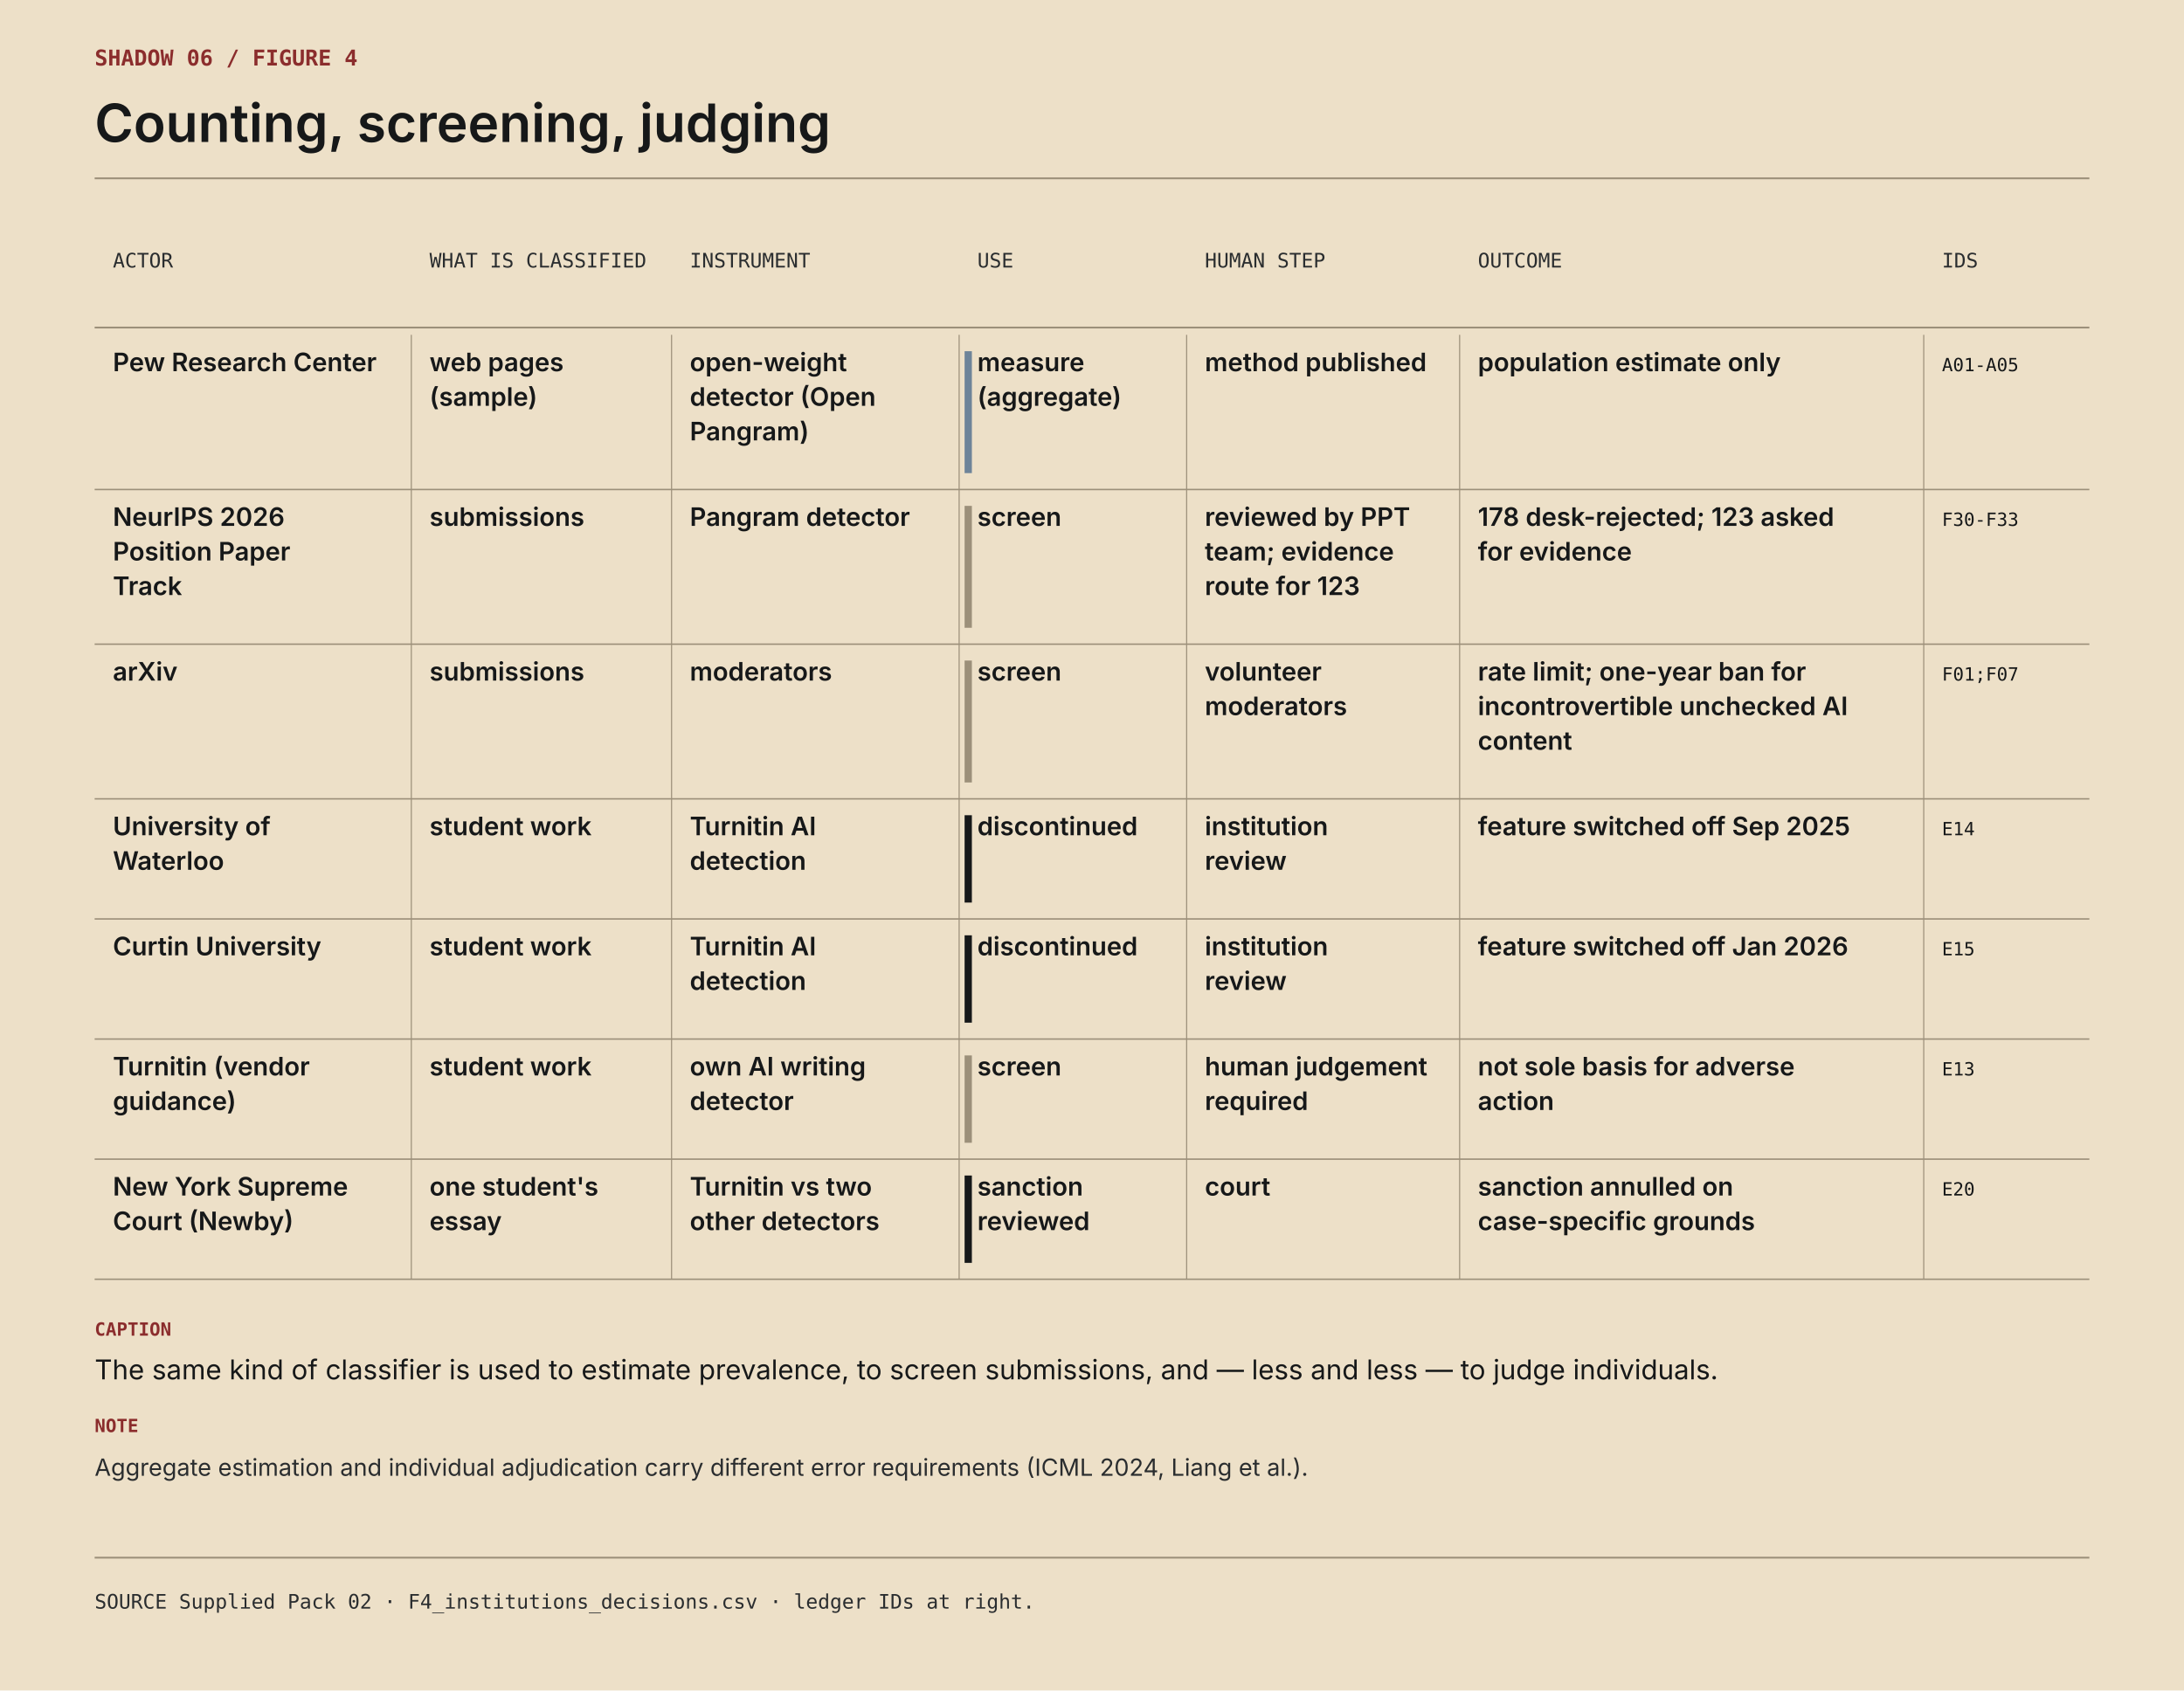
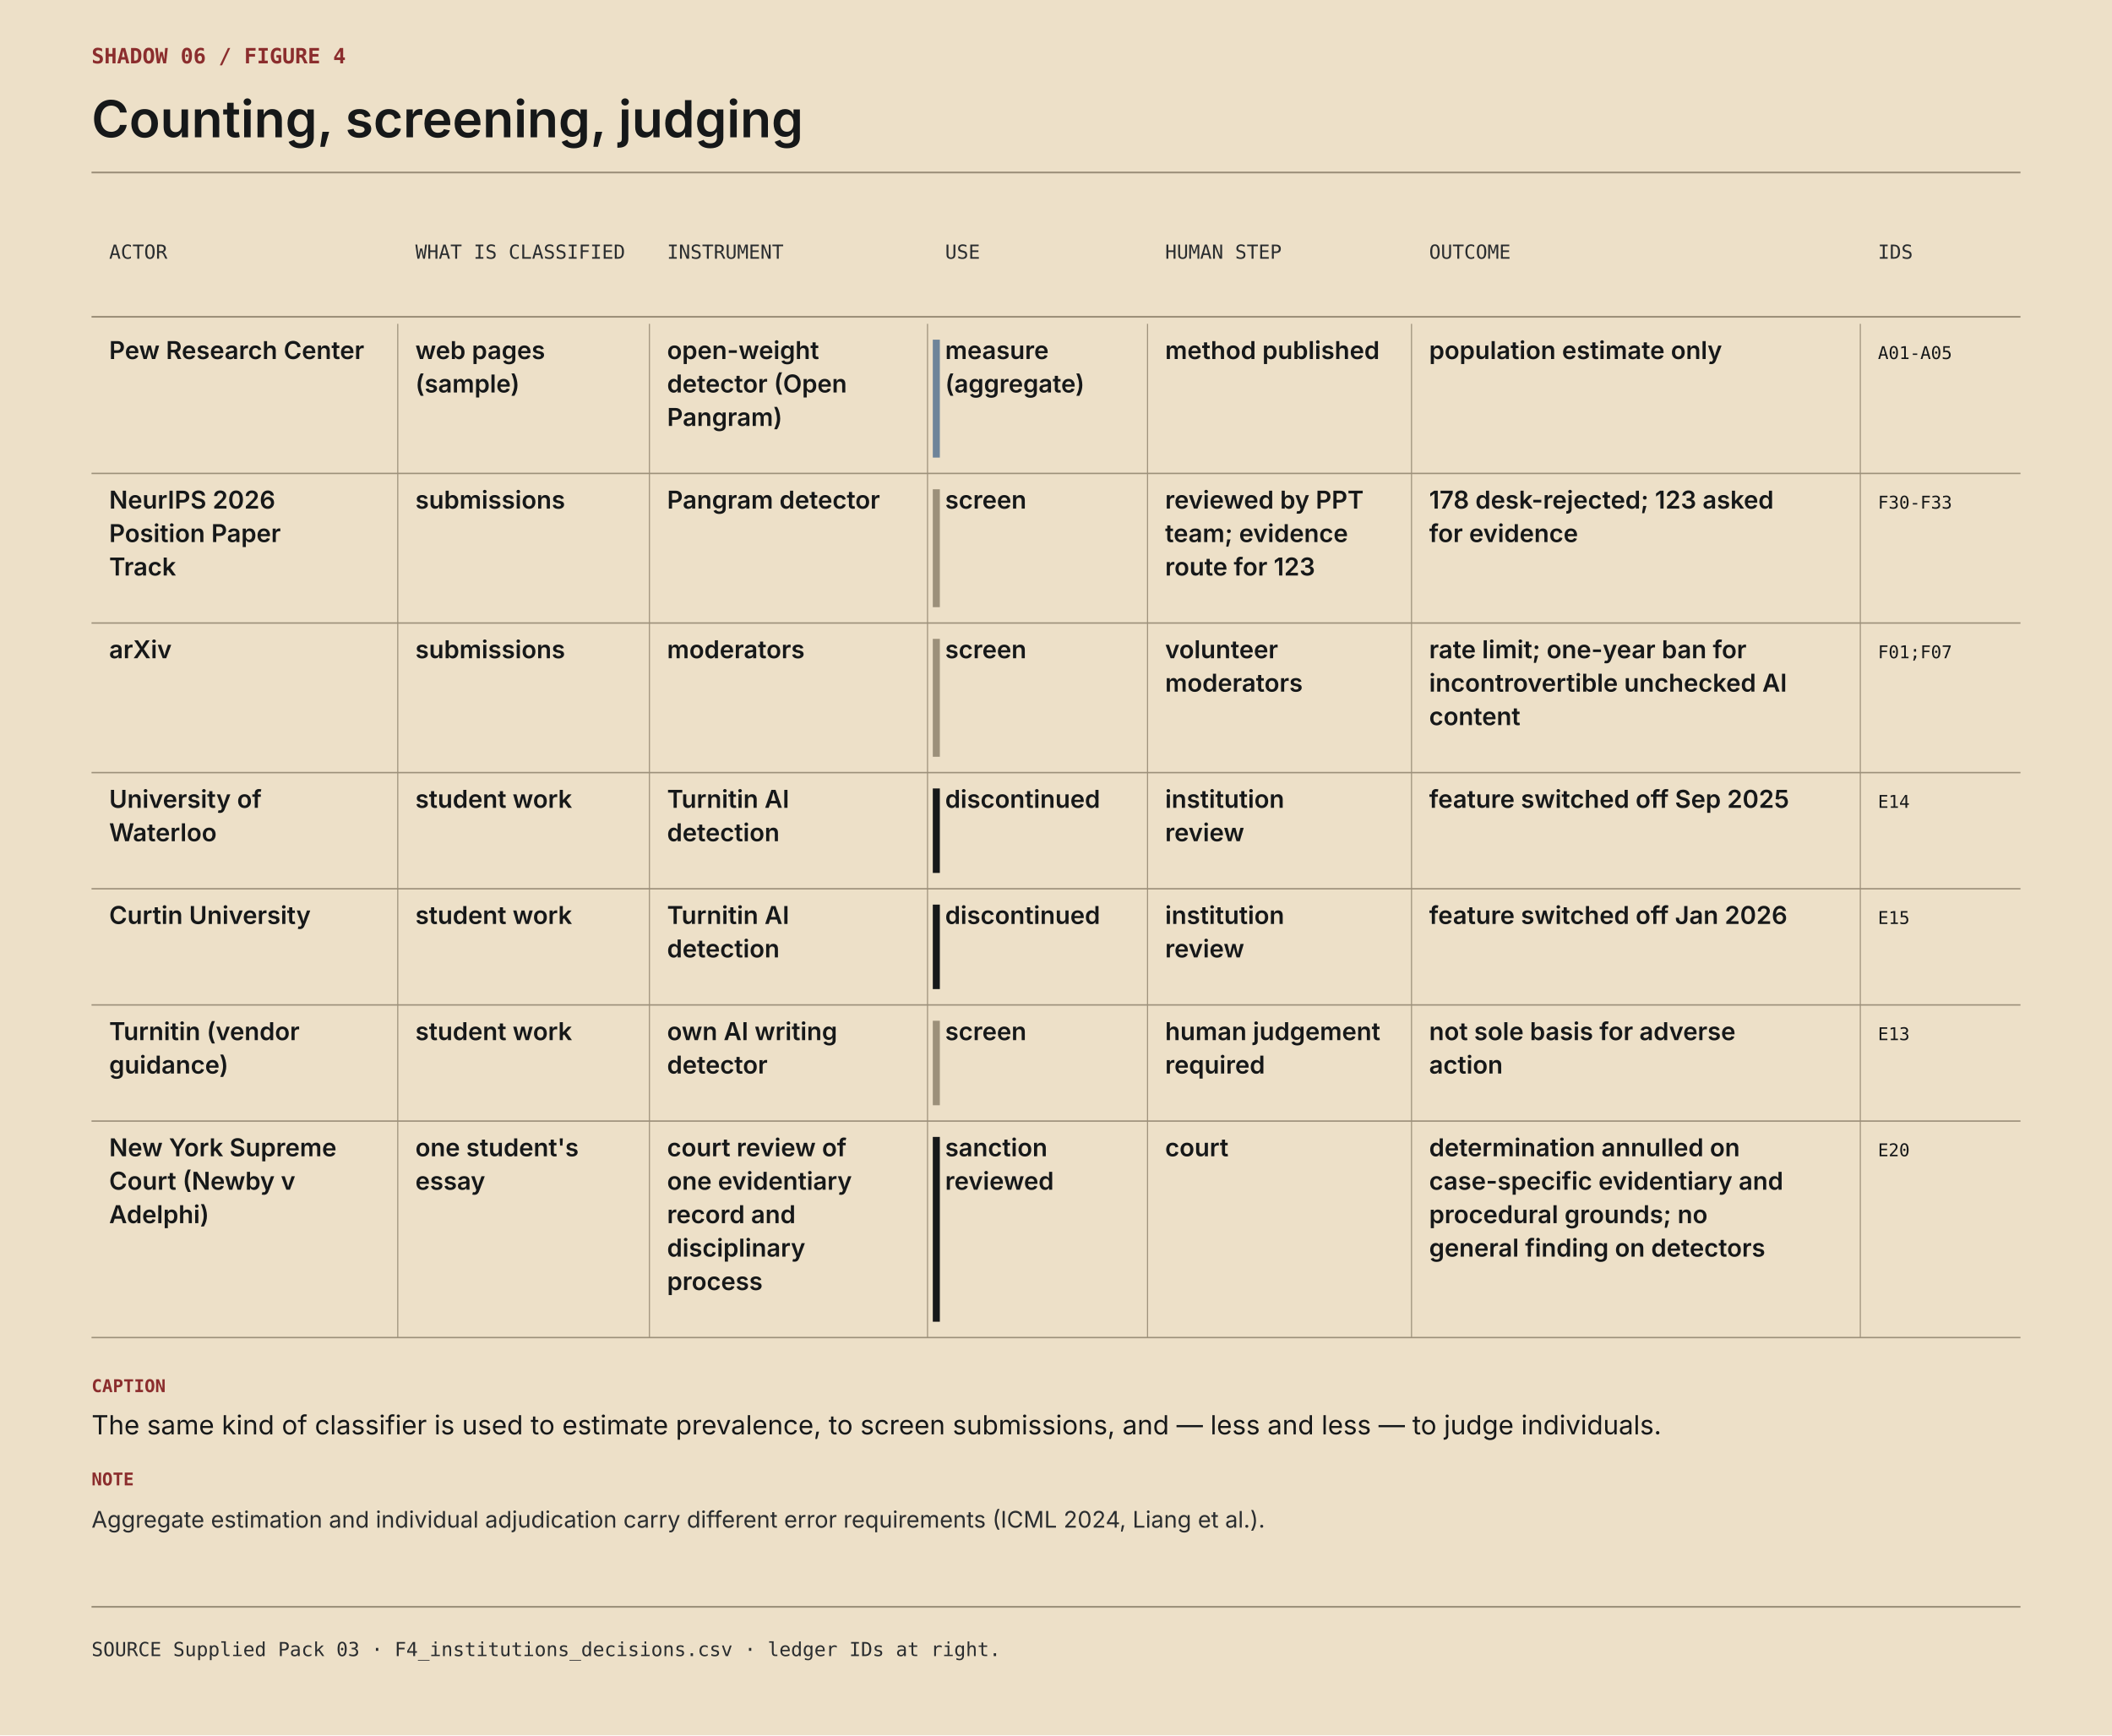
- <svg xmlns="http://www.w3.org/2000/svg" width="1200" height="929" viewBox="0 0 1200 929" role="img" aria-labelledby="title desc">
-   <rect width="1200" height="929" fill="#EDE0C8" />
+ <svg xmlns="http://www.w3.org/2000/svg" width="1200" height="986" viewBox="0 0 1200 986" role="img" aria-labelledby="title desc">
+   <rect width="1200" height="986" fill="#EDE0C8" />
  <text x="52" y="36" fill="#8B2D2D" font-family="JetBrains Mono,monospace" font-size="12" font-weight="600" text-anchor="start">SHADOW 06  /  FIGURE 4</text>
  <text x="52" y="78" fill="#161819" font-family="Inter,Arial,sans-serif" font-size="29" font-weight="600" text-anchor="start">Counting, screening, judging</text>
  <line x1="52" y1="98" x2="1148" y2="98" stroke="#9C907A" stroke-width="1" />
  <text x="62" y="147" fill="#2A2D2F" font-family="JetBrains Mono,monospace" font-size="11" font-weight="400" text-anchor="start">ACTOR</text>
  <text x="236" y="147" fill="#2A2D2F" font-family="JetBrains Mono,monospace" font-size="11" font-weight="400" text-anchor="start">WHAT IS CLASSIFIED</text>
  <text x="379" y="147" fill="#2A2D2F" font-family="JetBrains Mono,monospace" font-size="11" font-weight="400" text-anchor="start">INSTRUMENT</text>
  <text x="537" y="147" fill="#2A2D2F" font-family="JetBrains Mono,monospace" font-size="11" font-weight="400" text-anchor="start">USE</text>
  <text x="662" y="147" fill="#2A2D2F" font-family="JetBrains Mono,monospace" font-size="11" font-weight="400" text-anchor="start">HUMAN STEP</text>
  <text x="812" y="147" fill="#2A2D2F" font-family="JetBrains Mono,monospace" font-size="11" font-weight="400" text-anchor="start">OUTCOME</text>
  <text x="1067" y="147" fill="#2A2D2F" font-family="JetBrains Mono,monospace" font-size="11" font-weight="400" text-anchor="start">IDS</text>
  <line x1="52" y1="180" x2="1148" y2="180" stroke="#9C907A" stroke-width="1" />
  <rect x="530" y="193" width="4" height="67" fill="#6E8499" data-use-category="measure" data-use-row="0" />
  <g data-row="0" data-field="actor" data-value="Pew Research Center">
    <text x="62" y="204" fill="#161819" font-family="Inter,Arial,sans-serif" font-size="14" font-weight="600" text-anchor="start">Pew Research Center</text>
  </g>
  <line x1="226" y1="184" x2="226" y2="269" stroke="#9C907A" stroke-width="0.6" />
  <g data-row="0" data-field="what_is_classified" data-value="web pages (sample)">
    <text x="236" y="204" fill="#161819" font-family="Inter,Arial,sans-serif" font-size="14" font-weight="600" text-anchor="start">web pages</text>
    <text x="236" y="223" fill="#161819" font-family="Inter,Arial,sans-serif" font-size="14" font-weight="600" text-anchor="start">(sample)</text>
  </g>
  <line x1="369" y1="184" x2="369" y2="269" stroke="#9C907A" stroke-width="0.6" />
  <g data-row="0" data-field="instrument" data-value="open-weight detector (Open Pangram)">
    <text x="379" y="204" fill="#161819" font-family="Inter,Arial,sans-serif" font-size="14" font-weight="600" text-anchor="start">open-weight</text>
    <text x="379" y="223" fill="#161819" font-family="Inter,Arial,sans-serif" font-size="14" font-weight="600" text-anchor="start">detector (Open</text>
    <text x="379" y="242" fill="#161819" font-family="Inter,Arial,sans-serif" font-size="14" font-weight="600" text-anchor="start">Pangram)</text>
  </g>
  <line x1="527" y1="184" x2="527" y2="269" stroke="#9C907A" stroke-width="0.6" />
  <g data-row="0" data-field="use" data-value="measure (aggregate)">
    <text x="537" y="204" fill="#161819" font-family="Inter,Arial,sans-serif" font-size="14" font-weight="600" text-anchor="start">measure</text>
    <text x="537" y="223" fill="#161819" font-family="Inter,Arial,sans-serif" font-size="14" font-weight="600" text-anchor="start">(aggregate)</text>
  </g>
  <line x1="652" y1="184" x2="652" y2="269" stroke="#9C907A" stroke-width="0.6" />
  <g data-row="0" data-field="human_step" data-value="method published">
    <text x="662" y="204" fill="#161819" font-family="Inter,Arial,sans-serif" font-size="14" font-weight="600" text-anchor="start">method published</text>
  </g>
  <line x1="802" y1="184" x2="802" y2="269" stroke="#9C907A" stroke-width="0.6" />
  <g data-row="0" data-field="outcome" data-value="population estimate only">
    <text x="812" y="204" fill="#161819" font-family="Inter,Arial,sans-serif" font-size="14" font-weight="600" text-anchor="start">population estimate only</text>
  </g>
  <line x1="1057" y1="184" x2="1057" y2="269" stroke="#9C907A" stroke-width="0.6" />
  <g data-row="0" data-field="rows" data-value="A01-A05">
    <text x="1067" y="204" fill="#161819" font-family="JetBrains Mono,monospace" font-size="10" font-weight="400" text-anchor="start">A01-A05</text>
  </g>
  <line x1="52" y1="269" x2="1148" y2="269" stroke="#9C907A" stroke-width="0.8" />
  <rect x="530" y="278" width="4" height="67" fill="#9C907A" data-use-category="screen" data-use-row="1" />
  <g data-row="1" data-field="actor" data-value="NeurIPS 2026 Position Paper Track">
    <text x="62" y="289" fill="#161819" font-family="Inter,Arial,sans-serif" font-size="14" font-weight="600" text-anchor="start">NeurIPS 2026</text>
    <text x="62" y="308" fill="#161819" font-family="Inter,Arial,sans-serif" font-size="14" font-weight="600" text-anchor="start">Position Paper</text>
    <text x="62" y="327" fill="#161819" font-family="Inter,Arial,sans-serif" font-size="14" font-weight="600" text-anchor="start">Track</text>
  </g>
  <line x1="226" y1="269" x2="226" y2="354" stroke="#9C907A" stroke-width="0.6" />
  <g data-row="1" data-field="what_is_classified" data-value="submissions">
    <text x="236" y="289" fill="#161819" font-family="Inter,Arial,sans-serif" font-size="14" font-weight="600" text-anchor="start">submissions</text>
  </g>
  <line x1="369" y1="269" x2="369" y2="354" stroke="#9C907A" stroke-width="0.6" />
  <g data-row="1" data-field="instrument" data-value="Pangram detector">
    <text x="379" y="289" fill="#161819" font-family="Inter,Arial,sans-serif" font-size="14" font-weight="600" text-anchor="start">Pangram detector</text>
  </g>
  <line x1="527" y1="269" x2="527" y2="354" stroke="#9C907A" stroke-width="0.6" />
  <g data-row="1" data-field="use" data-value="screen">
    <text x="537" y="289" fill="#161819" font-family="Inter,Arial,sans-serif" font-size="14" font-weight="600" text-anchor="start">screen</text>
  </g>
  <line x1="652" y1="269" x2="652" y2="354" stroke="#9C907A" stroke-width="0.6" />
  <g data-row="1" data-field="human_step" data-value="reviewed by PPT team; evidence route for 123">
    <text x="662" y="289" fill="#161819" font-family="Inter,Arial,sans-serif" font-size="14" font-weight="600" text-anchor="start">reviewed by PPT</text>
    <text x="662" y="308" fill="#161819" font-family="Inter,Arial,sans-serif" font-size="14" font-weight="600" text-anchor="start">team; evidence</text>
    <text x="662" y="327" fill="#161819" font-family="Inter,Arial,sans-serif" font-size="14" font-weight="600" text-anchor="start">route for 123</text>
  </g>
  <line x1="802" y1="269" x2="802" y2="354" stroke="#9C907A" stroke-width="0.6" />
  <g data-row="1" data-field="outcome" data-value="178 desk-rejected; 123 asked for evidence">
    <text x="812" y="289" fill="#161819" font-family="Inter,Arial,sans-serif" font-size="14" font-weight="600" text-anchor="start">178 desk-rejected; 123 asked</text>
    <text x="812" y="308" fill="#161819" font-family="Inter,Arial,sans-serif" font-size="14" font-weight="600" text-anchor="start">for evidence</text>
  </g>
  <line x1="1057" y1="269" x2="1057" y2="354" stroke="#9C907A" stroke-width="0.6" />
  <g data-row="1" data-field="rows" data-value="F30-F33">
    <text x="1067" y="289" fill="#161819" font-family="JetBrains Mono,monospace" font-size="10" font-weight="400" text-anchor="start">F30-F33</text>
  </g>
  <line x1="52" y1="354" x2="1148" y2="354" stroke="#9C907A" stroke-width="0.8" />
  <rect x="530" y="363" width="4" height="67" fill="#9C907A" data-use-category="screen" data-use-row="2" />
  <g data-row="2" data-field="actor" data-value="arXiv">
    <text x="62" y="374" fill="#161819" font-family="Inter,Arial,sans-serif" font-size="14" font-weight="600" text-anchor="start">arXiv</text>
  </g>
  <line x1="226" y1="354" x2="226" y2="439" stroke="#9C907A" stroke-width="0.6" />
  <g data-row="2" data-field="what_is_classified" data-value="submissions">
    <text x="236" y="374" fill="#161819" font-family="Inter,Arial,sans-serif" font-size="14" font-weight="600" text-anchor="start">submissions</text>
  </g>
  <line x1="369" y1="354" x2="369" y2="439" stroke="#9C907A" stroke-width="0.6" />
  <g data-row="2" data-field="instrument" data-value="moderators">
    <text x="379" y="374" fill="#161819" font-family="Inter,Arial,sans-serif" font-size="14" font-weight="600" text-anchor="start">moderators</text>
  </g>
  <line x1="527" y1="354" x2="527" y2="439" stroke="#9C907A" stroke-width="0.6" />
  <g data-row="2" data-field="use" data-value="screen">
    <text x="537" y="374" fill="#161819" font-family="Inter,Arial,sans-serif" font-size="14" font-weight="600" text-anchor="start">screen</text>
  </g>
  <line x1="652" y1="354" x2="652" y2="439" stroke="#9C907A" stroke-width="0.6" />
  <g data-row="2" data-field="human_step" data-value="volunteer moderators">
    <text x="662" y="374" fill="#161819" font-family="Inter,Arial,sans-serif" font-size="14" font-weight="600" text-anchor="start">volunteer</text>
    <text x="662" y="393" fill="#161819" font-family="Inter,Arial,sans-serif" font-size="14" font-weight="600" text-anchor="start">moderators</text>
  </g>
  <line x1="802" y1="354" x2="802" y2="439" stroke="#9C907A" stroke-width="0.6" />
  <g data-row="2" data-field="outcome" data-value="rate limit; one-year ban for incontrovertible unchecked AI content">
    <text x="812" y="374" fill="#161819" font-family="Inter,Arial,sans-serif" font-size="14" font-weight="600" text-anchor="start">rate limit; one-year ban for</text>
    <text x="812" y="393" fill="#161819" font-family="Inter,Arial,sans-serif" font-size="14" font-weight="600" text-anchor="start">incontrovertible unchecked AI</text>
    <text x="812" y="412" fill="#161819" font-family="Inter,Arial,sans-serif" font-size="14" font-weight="600" text-anchor="start">content</text>
  </g>
  <line x1="1057" y1="354" x2="1057" y2="439" stroke="#9C907A" stroke-width="0.6" />
  <g data-row="2" data-field="rows" data-value="F01;F07">
    <text x="1067" y="374" fill="#161819" font-family="JetBrains Mono,monospace" font-size="10" font-weight="400" text-anchor="start">F01;F07</text>
  </g>
  <line x1="52" y1="439" x2="1148" y2="439" stroke="#9C907A" stroke-width="0.8" />
  <rect x="530" y="448" width="4" height="48" fill="#161819" data-use-category="sanction" data-use-row="3" />
  <g data-row="3" data-field="actor" data-value="University of Waterloo">
    <text x="62" y="459" fill="#161819" font-family="Inter,Arial,sans-serif" font-size="14" font-weight="600" text-anchor="start">University of</text>
    <text x="62" y="478" fill="#161819" font-family="Inter,Arial,sans-serif" font-size="14" font-weight="600" text-anchor="start">Waterloo</text>
  </g>
  <line x1="226" y1="439" x2="226" y2="505" stroke="#9C907A" stroke-width="0.6" />
  <g data-row="3" data-field="what_is_classified" data-value="student work">
    <text x="236" y="459" fill="#161819" font-family="Inter,Arial,sans-serif" font-size="14" font-weight="600" text-anchor="start">student work</text>
  </g>
  <line x1="369" y1="439" x2="369" y2="505" stroke="#9C907A" stroke-width="0.6" />
  <g data-row="3" data-field="instrument" data-value="Turnitin AI detection">
    <text x="379" y="459" fill="#161819" font-family="Inter,Arial,sans-serif" font-size="14" font-weight="600" text-anchor="start">Turnitin AI</text>
    <text x="379" y="478" fill="#161819" font-family="Inter,Arial,sans-serif" font-size="14" font-weight="600" text-anchor="start">detection</text>
  </g>
  <line x1="527" y1="439" x2="527" y2="505" stroke="#9C907A" stroke-width="0.6" />
  <g data-row="3" data-field="use" data-value="discontinued">
    <text x="537" y="459" fill="#161819" font-family="Inter,Arial,sans-serif" font-size="14" font-weight="600" text-anchor="start">discontinued</text>
  </g>
  <line x1="652" y1="439" x2="652" y2="505" stroke="#9C907A" stroke-width="0.6" />
  <g data-row="3" data-field="human_step" data-value="institution review">
    <text x="662" y="459" fill="#161819" font-family="Inter,Arial,sans-serif" font-size="14" font-weight="600" text-anchor="start">institution</text>
    <text x="662" y="478" fill="#161819" font-family="Inter,Arial,sans-serif" font-size="14" font-weight="600" text-anchor="start">review</text>
  </g>
  <line x1="802" y1="439" x2="802" y2="505" stroke="#9C907A" stroke-width="0.6" />
  <g data-row="3" data-field="outcome" data-value="feature switched off Sep 2025">
    <text x="812" y="459" fill="#161819" font-family="Inter,Arial,sans-serif" font-size="14" font-weight="600" text-anchor="start">feature switched off Sep 2025</text>
  </g>
  <line x1="1057" y1="439" x2="1057" y2="505" stroke="#9C907A" stroke-width="0.6" />
  <g data-row="3" data-field="rows" data-value="E14">
    <text x="1067" y="459" fill="#161819" font-family="JetBrains Mono,monospace" font-size="10" font-weight="400" text-anchor="start">E14</text>
  </g>
  <line x1="52" y1="505" x2="1148" y2="505" stroke="#9C907A" stroke-width="0.8" />
  <rect x="530" y="514" width="4" height="48" fill="#161819" data-use-category="sanction" data-use-row="4" />
  <g data-row="4" data-field="actor" data-value="Curtin University">
    <text x="62" y="525" fill="#161819" font-family="Inter,Arial,sans-serif" font-size="14" font-weight="600" text-anchor="start">Curtin University</text>
  </g>
  <line x1="226" y1="505" x2="226" y2="571" stroke="#9C907A" stroke-width="0.6" />
  <g data-row="4" data-field="what_is_classified" data-value="student work">
    <text x="236" y="525" fill="#161819" font-family="Inter,Arial,sans-serif" font-size="14" font-weight="600" text-anchor="start">student work</text>
  </g>
  <line x1="369" y1="505" x2="369" y2="571" stroke="#9C907A" stroke-width="0.6" />
  <g data-row="4" data-field="instrument" data-value="Turnitin AI detection">
    <text x="379" y="525" fill="#161819" font-family="Inter,Arial,sans-serif" font-size="14" font-weight="600" text-anchor="start">Turnitin AI</text>
    <text x="379" y="544" fill="#161819" font-family="Inter,Arial,sans-serif" font-size="14" font-weight="600" text-anchor="start">detection</text>
  </g>
  <line x1="527" y1="505" x2="527" y2="571" stroke="#9C907A" stroke-width="0.6" />
  <g data-row="4" data-field="use" data-value="discontinued">
    <text x="537" y="525" fill="#161819" font-family="Inter,Arial,sans-serif" font-size="14" font-weight="600" text-anchor="start">discontinued</text>
  </g>
  <line x1="652" y1="505" x2="652" y2="571" stroke="#9C907A" stroke-width="0.6" />
  <g data-row="4" data-field="human_step" data-value="institution review">
    <text x="662" y="525" fill="#161819" font-family="Inter,Arial,sans-serif" font-size="14" font-weight="600" text-anchor="start">institution</text>
    <text x="662" y="544" fill="#161819" font-family="Inter,Arial,sans-serif" font-size="14" font-weight="600" text-anchor="start">review</text>
  </g>
  <line x1="802" y1="505" x2="802" y2="571" stroke="#9C907A" stroke-width="0.6" />
  <g data-row="4" data-field="outcome" data-value="feature switched off Jan 2026">
    <text x="812" y="525" fill="#161819" font-family="Inter,Arial,sans-serif" font-size="14" font-weight="600" text-anchor="start">feature switched off Jan 2026</text>
  </g>
  <line x1="1057" y1="505" x2="1057" y2="571" stroke="#9C907A" stroke-width="0.6" />
  <g data-row="4" data-field="rows" data-value="E15">
    <text x="1067" y="525" fill="#161819" font-family="JetBrains Mono,monospace" font-size="10" font-weight="400" text-anchor="start">E15</text>
  </g>
  <line x1="52" y1="571" x2="1148" y2="571" stroke="#9C907A" stroke-width="0.8" />
  <rect x="530" y="580" width="4" height="48" fill="#9C907A" data-use-category="screen" data-use-row="5" />
  <g data-row="5" data-field="actor" data-value="Turnitin (vendor guidance)">
    <text x="62" y="591" fill="#161819" font-family="Inter,Arial,sans-serif" font-size="14" font-weight="600" text-anchor="start">Turnitin (vendor</text>
    <text x="62" y="610" fill="#161819" font-family="Inter,Arial,sans-serif" font-size="14" font-weight="600" text-anchor="start">guidance)</text>
  </g>
  <line x1="226" y1="571" x2="226" y2="637" stroke="#9C907A" stroke-width="0.6" />
  <g data-row="5" data-field="what_is_classified" data-value="student work">
    <text x="236" y="591" fill="#161819" font-family="Inter,Arial,sans-serif" font-size="14" font-weight="600" text-anchor="start">student work</text>
  </g>
  <line x1="369" y1="571" x2="369" y2="637" stroke="#9C907A" stroke-width="0.6" />
  <g data-row="5" data-field="instrument" data-value="own AI writing detector">
    <text x="379" y="591" fill="#161819" font-family="Inter,Arial,sans-serif" font-size="14" font-weight="600" text-anchor="start">own AI writing</text>
    <text x="379" y="610" fill="#161819" font-family="Inter,Arial,sans-serif" font-size="14" font-weight="600" text-anchor="start">detector</text>
  </g>
  <line x1="527" y1="571" x2="527" y2="637" stroke="#9C907A" stroke-width="0.6" />
  <g data-row="5" data-field="use" data-value="screen">
    <text x="537" y="591" fill="#161819" font-family="Inter,Arial,sans-serif" font-size="14" font-weight="600" text-anchor="start">screen</text>
  </g>
  <line x1="652" y1="571" x2="652" y2="637" stroke="#9C907A" stroke-width="0.6" />
  <g data-row="5" data-field="human_step" data-value="human judgement required">
    <text x="662" y="591" fill="#161819" font-family="Inter,Arial,sans-serif" font-size="14" font-weight="600" text-anchor="start">human judgement</text>
    <text x="662" y="610" fill="#161819" font-family="Inter,Arial,sans-serif" font-size="14" font-weight="600" text-anchor="start">required</text>
  </g>
  <line x1="802" y1="571" x2="802" y2="637" stroke="#9C907A" stroke-width="0.6" />
  <g data-row="5" data-field="outcome" data-value="not sole basis for adverse action">
    <text x="812" y="591" fill="#161819" font-family="Inter,Arial,sans-serif" font-size="14" font-weight="600" text-anchor="start">not sole basis for adverse</text>
    <text x="812" y="610" fill="#161819" font-family="Inter,Arial,sans-serif" font-size="14" font-weight="600" text-anchor="start">action</text>
  </g>
  <line x1="1057" y1="571" x2="1057" y2="637" stroke="#9C907A" stroke-width="0.6" />
  <g data-row="5" data-field="rows" data-value="E13">
    <text x="1067" y="591" fill="#161819" font-family="JetBrains Mono,monospace" font-size="10" font-weight="400" text-anchor="start">E13</text>
  </g>
  <line x1="52" y1="637" x2="1148" y2="637" stroke="#9C907A" stroke-width="0.8" />
-   <rect x="530" y="646" width="4" height="48" fill="#161819" data-use-category="sanction" data-use-row="6" />
-   <g data-row="6" data-field="actor" data-value="New York Supreme Court (Newby)">
+   <rect x="530" y="646" width="4" height="105" fill="#161819" data-use-category="sanction" data-use-row="6" />
+   <g data-row="6" data-field="actor" data-value="New York Supreme Court (Newby v Adelphi)">
    <text x="62" y="657" fill="#161819" font-family="Inter,Arial,sans-serif" font-size="14" font-weight="600" text-anchor="start">New York Supreme</text>
-     <text x="62" y="676" fill="#161819" font-family="Inter,Arial,sans-serif" font-size="14" font-weight="600" text-anchor="start">Court (Newby)</text>
-   </g>
-   <line x1="226" y1="637" x2="226" y2="703" stroke="#9C907A" stroke-width="0.6" />
+     <text x="62" y="676" fill="#161819" font-family="Inter,Arial,sans-serif" font-size="14" font-weight="600" text-anchor="start">Court (Newby v</text>
+     <text x="62" y="695" fill="#161819" font-family="Inter,Arial,sans-serif" font-size="14" font-weight="600" text-anchor="start">Adelphi)</text>
+   </g>
+   <line x1="226" y1="637" x2="226" y2="760" stroke="#9C907A" stroke-width="0.6" />
  <g data-row="6" data-field="what_is_classified" data-value="one student's essay">
    <text x="236" y="657" fill="#161819" font-family="Inter,Arial,sans-serif" font-size="14" font-weight="600" text-anchor="start">one student's</text>
    <text x="236" y="676" fill="#161819" font-family="Inter,Arial,sans-serif" font-size="14" font-weight="600" text-anchor="start">essay</text>
  </g>
-   <line x1="369" y1="637" x2="369" y2="703" stroke="#9C907A" stroke-width="0.6" />
-   <g data-row="6" data-field="instrument" data-value="Turnitin vs two other detectors">
-     <text x="379" y="657" fill="#161819" font-family="Inter,Arial,sans-serif" font-size="14" font-weight="600" text-anchor="start">Turnitin vs two</text>
-     <text x="379" y="676" fill="#161819" font-family="Inter,Arial,sans-serif" font-size="14" font-weight="600" text-anchor="start">other detectors</text>
-   </g>
-   <line x1="527" y1="637" x2="527" y2="703" stroke="#9C907A" stroke-width="0.6" />
+   <line x1="369" y1="637" x2="369" y2="760" stroke="#9C907A" stroke-width="0.6" />
+   <g data-row="6" data-field="instrument" data-value="court review of one evidentiary record and disciplinary process">
+     <text x="379" y="657" fill="#161819" font-family="Inter,Arial,sans-serif" font-size="14" font-weight="600" text-anchor="start">court review of</text>
+     <text x="379" y="676" fill="#161819" font-family="Inter,Arial,sans-serif" font-size="14" font-weight="600" text-anchor="start">one evidentiary</text>
+     <text x="379" y="695" fill="#161819" font-family="Inter,Arial,sans-serif" font-size="14" font-weight="600" text-anchor="start">record and</text>
+     <text x="379" y="714" fill="#161819" font-family="Inter,Arial,sans-serif" font-size="14" font-weight="600" text-anchor="start">disciplinary</text>
+     <text x="379" y="733" fill="#161819" font-family="Inter,Arial,sans-serif" font-size="14" font-weight="600" text-anchor="start">process</text>
+   </g>
+   <line x1="527" y1="637" x2="527" y2="760" stroke="#9C907A" stroke-width="0.6" />
  <g data-row="6" data-field="use" data-value="sanction reviewed">
    <text x="537" y="657" fill="#161819" font-family="Inter,Arial,sans-serif" font-size="14" font-weight="600" text-anchor="start">sanction</text>
    <text x="537" y="676" fill="#161819" font-family="Inter,Arial,sans-serif" font-size="14" font-weight="600" text-anchor="start">reviewed</text>
  </g>
-   <line x1="652" y1="637" x2="652" y2="703" stroke="#9C907A" stroke-width="0.6" />
+   <line x1="652" y1="637" x2="652" y2="760" stroke="#9C907A" stroke-width="0.6" />
  <g data-row="6" data-field="human_step" data-value="court">
    <text x="662" y="657" fill="#161819" font-family="Inter,Arial,sans-serif" font-size="14" font-weight="600" text-anchor="start">court</text>
  </g>
-   <line x1="802" y1="637" x2="802" y2="703" stroke="#9C907A" stroke-width="0.6" />
-   <g data-row="6" data-field="outcome" data-value="sanction annulled on case-specific grounds">
-     <text x="812" y="657" fill="#161819" font-family="Inter,Arial,sans-serif" font-size="14" font-weight="600" text-anchor="start">sanction annulled on</text>
-     <text x="812" y="676" fill="#161819" font-family="Inter,Arial,sans-serif" font-size="14" font-weight="600" text-anchor="start">case-specific grounds</text>
-   </g>
-   <line x1="1057" y1="637" x2="1057" y2="703" stroke="#9C907A" stroke-width="0.6" />
+   <line x1="802" y1="637" x2="802" y2="760" stroke="#9C907A" stroke-width="0.6" />
+   <g data-row="6" data-field="outcome" data-value="determination annulled on case-specific evidentiary and procedural grounds; no general finding on detectors">
+     <text x="812" y="657" fill="#161819" font-family="Inter,Arial,sans-serif" font-size="14" font-weight="600" text-anchor="start">determination annulled on</text>
+     <text x="812" y="676" fill="#161819" font-family="Inter,Arial,sans-serif" font-size="14" font-weight="600" text-anchor="start">case-specific evidentiary and</text>
+     <text x="812" y="695" fill="#161819" font-family="Inter,Arial,sans-serif" font-size="14" font-weight="600" text-anchor="start">procedural grounds; no</text>
+     <text x="812" y="714" fill="#161819" font-family="Inter,Arial,sans-serif" font-size="14" font-weight="600" text-anchor="start">general finding on detectors</text>
+   </g>
+   <line x1="1057" y1="637" x2="1057" y2="760" stroke="#9C907A" stroke-width="0.6" />
  <g data-row="6" data-field="rows" data-value="E20">
    <text x="1067" y="657" fill="#161819" font-family="JetBrains Mono,monospace" font-size="10" font-weight="400" text-anchor="start">E20</text>
  </g>
-   <line x1="52" y1="703" x2="1148" y2="703" stroke="#9C907A" stroke-width="0.8" />
-   <text x="52" y="734" fill="#8B2D2D" font-family="JetBrains Mono,monospace" font-size="10" font-weight="600" text-anchor="start">CAPTION</text>
-   <text x="52" y="758" fill="#161819" font-family="Inter,Arial,sans-serif" font-size="15" font-weight="400" text-anchor="start">The same kind of classifier is used to estimate prevalence, to screen submissions, and — less and less — to judge individuals.</text>
-   <text x="52" y="787" fill="#8B2D2D" font-family="JetBrains Mono,monospace" font-size="10" font-weight="600" text-anchor="start">NOTE</text>
-   <text x="52" y="811" fill="#2A2D2F" font-family="Inter,Arial,sans-serif" font-size="13" font-weight="400" text-anchor="start">Aggregate estimation and individual adjudication carry different error requirements (ICML 2024, Liang et al.).</text>
-   <line x1="52" y1="856" x2="1148" y2="856" stroke="#9C907A" stroke-width="1" />
-   <text x="52" y="884" fill="#2A2D2F" font-family="JetBrains Mono,monospace" font-size="11" font-weight="400" text-anchor="start">SOURCE  Supplied Pack 02 · F4_institutions_decisions.csv · ledger IDs at right.</text>
+   <line x1="52" y1="760" x2="1148" y2="760" stroke="#9C907A" stroke-width="0.8" />
+   <text x="52" y="791" fill="#8B2D2D" font-family="JetBrains Mono,monospace" font-size="10" font-weight="600" text-anchor="start">CAPTION</text>
+   <text x="52" y="815" fill="#161819" font-family="Inter,Arial,sans-serif" font-size="15" font-weight="400" text-anchor="start">The same kind of classifier is used to estimate prevalence, to screen submissions, and — less and less — to judge individuals.</text>
+   <text x="52" y="844" fill="#8B2D2D" font-family="JetBrains Mono,monospace" font-size="10" font-weight="600" text-anchor="start">NOTE</text>
+   <text x="52" y="868" fill="#2A2D2F" font-family="Inter,Arial,sans-serif" font-size="13" font-weight="400" text-anchor="start">Aggregate estimation and individual adjudication carry different error requirements (ICML 2024, Liang et al.).</text>
+   <line x1="52" y1="913" x2="1148" y2="913" stroke="#9C907A" stroke-width="1" />
+   <text x="52" y="941" fill="#2A2D2F" font-family="JetBrains Mono,monospace" font-size="11" font-weight="400" text-anchor="start">SOURCE  Supplied Pack 03 · F4_institutions_decisions.csv · ledger IDs at right.</text>
</svg>
